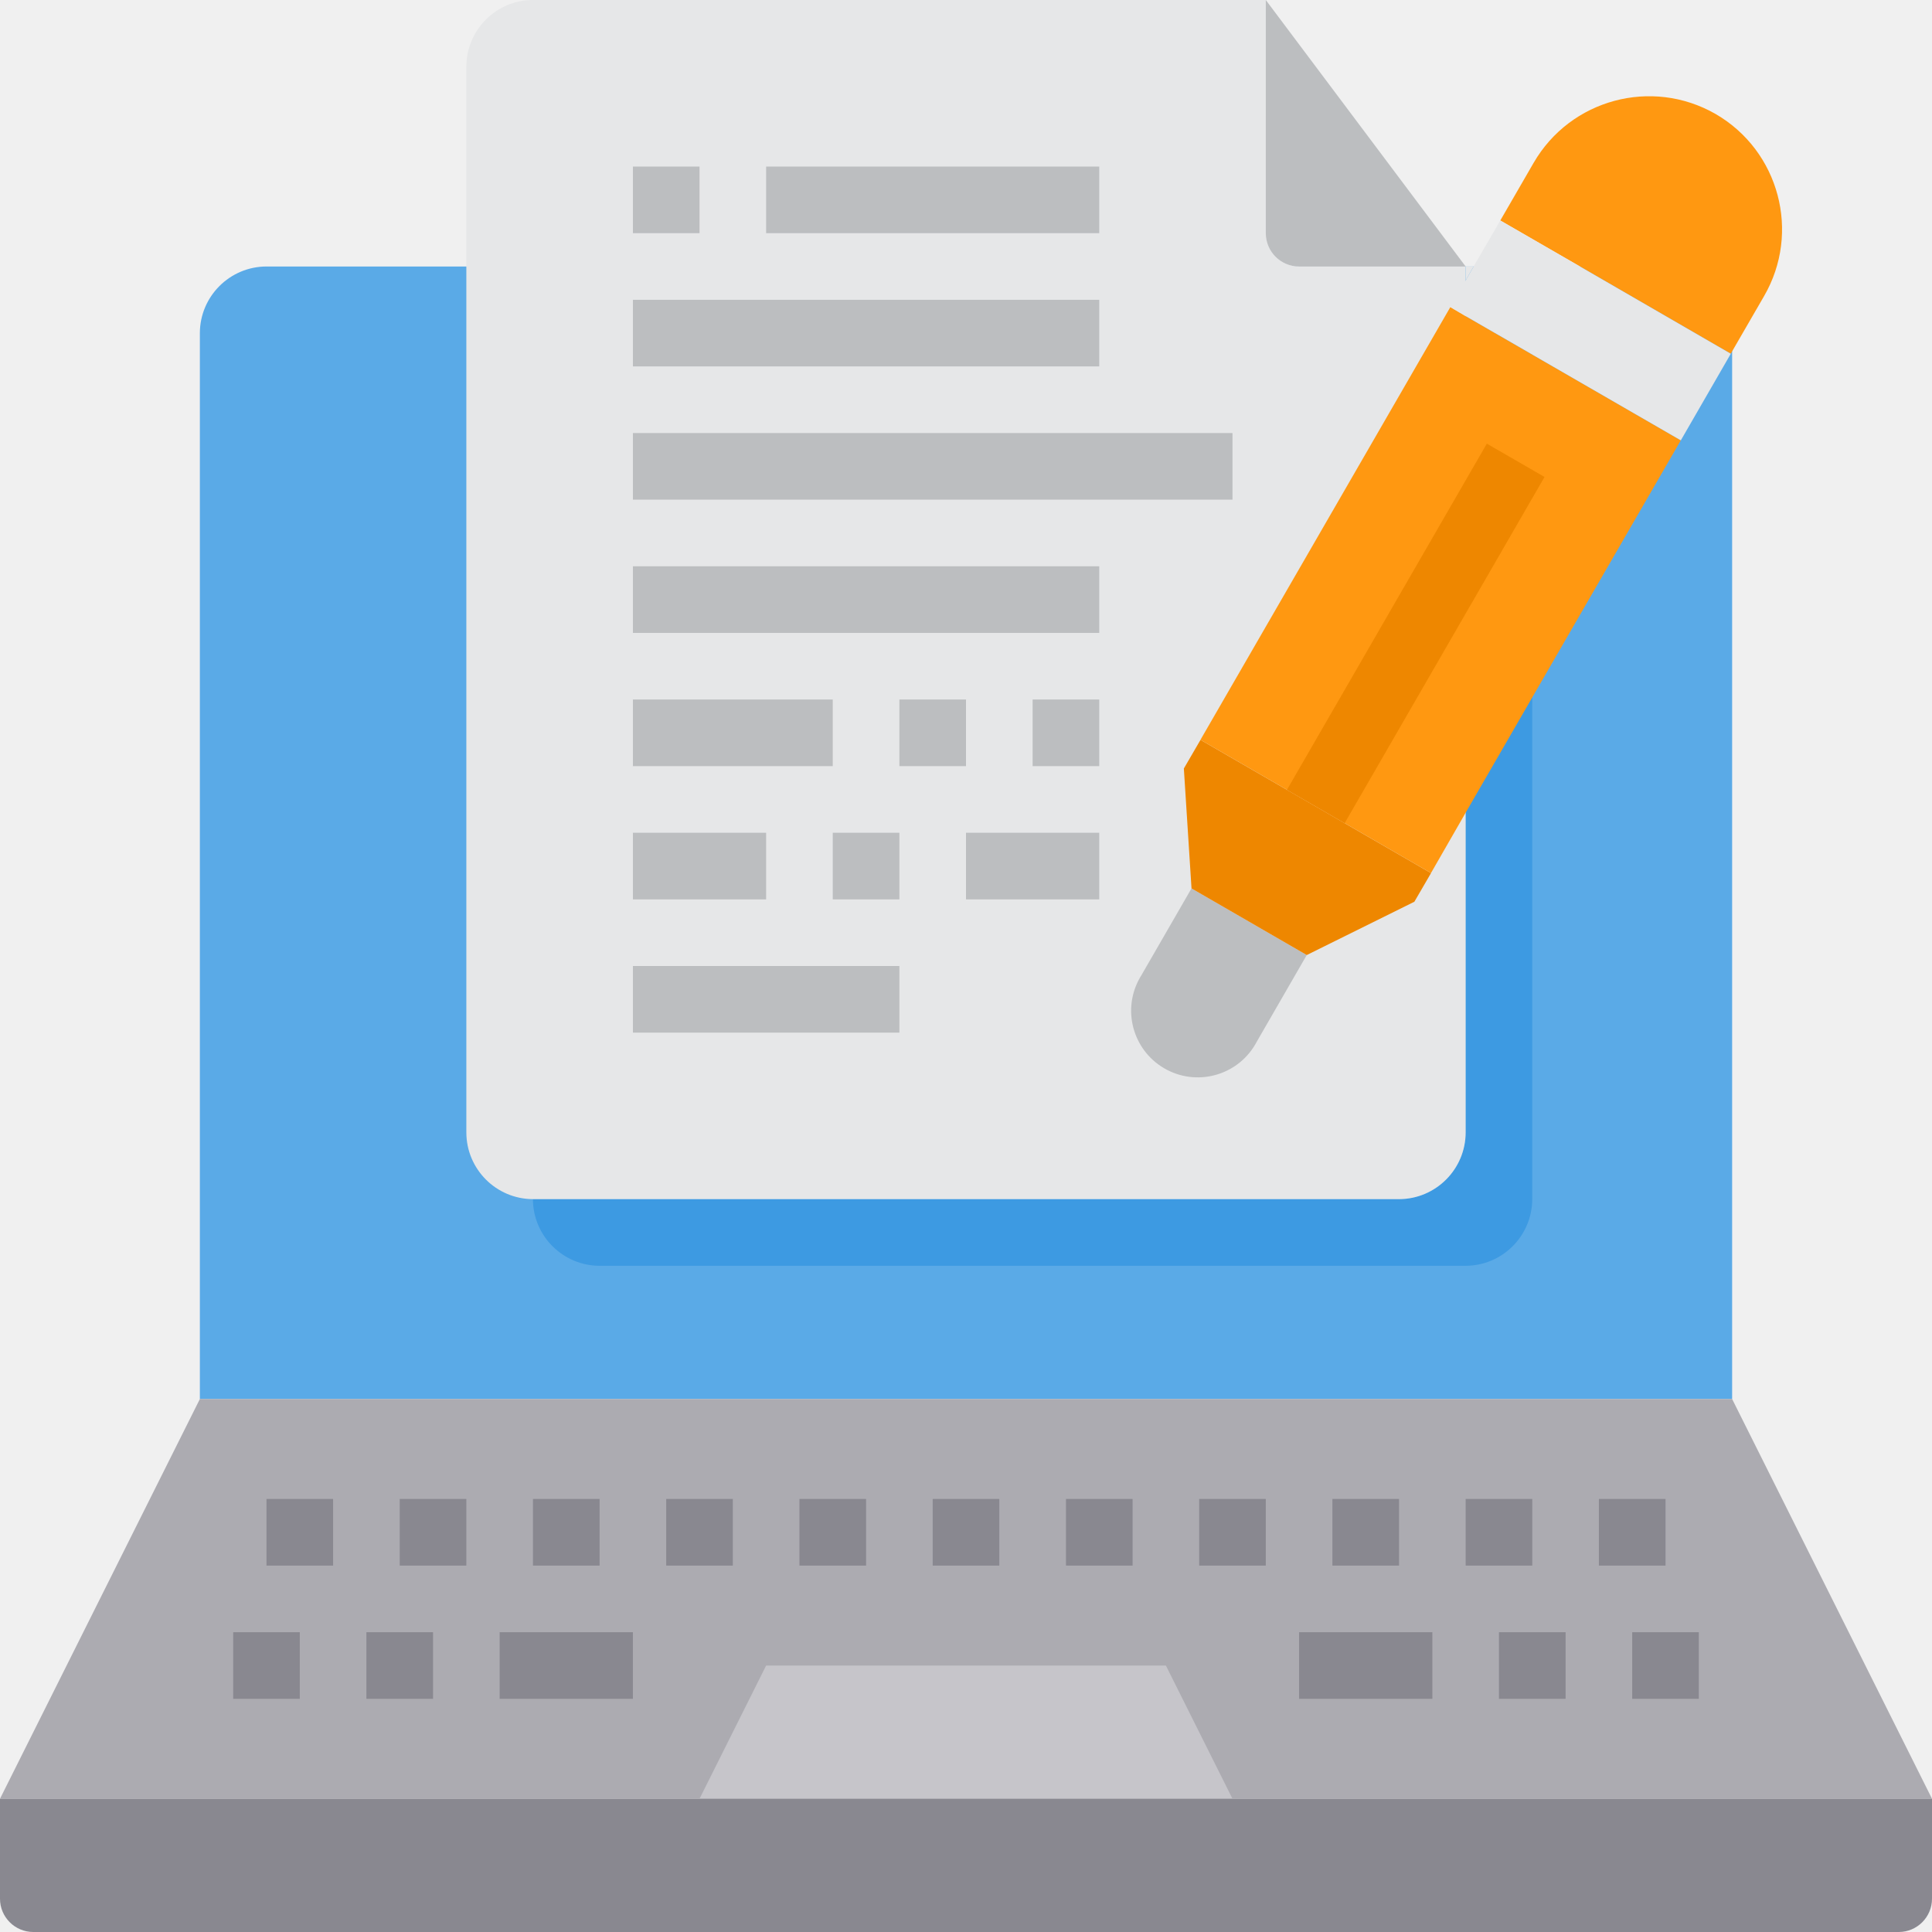
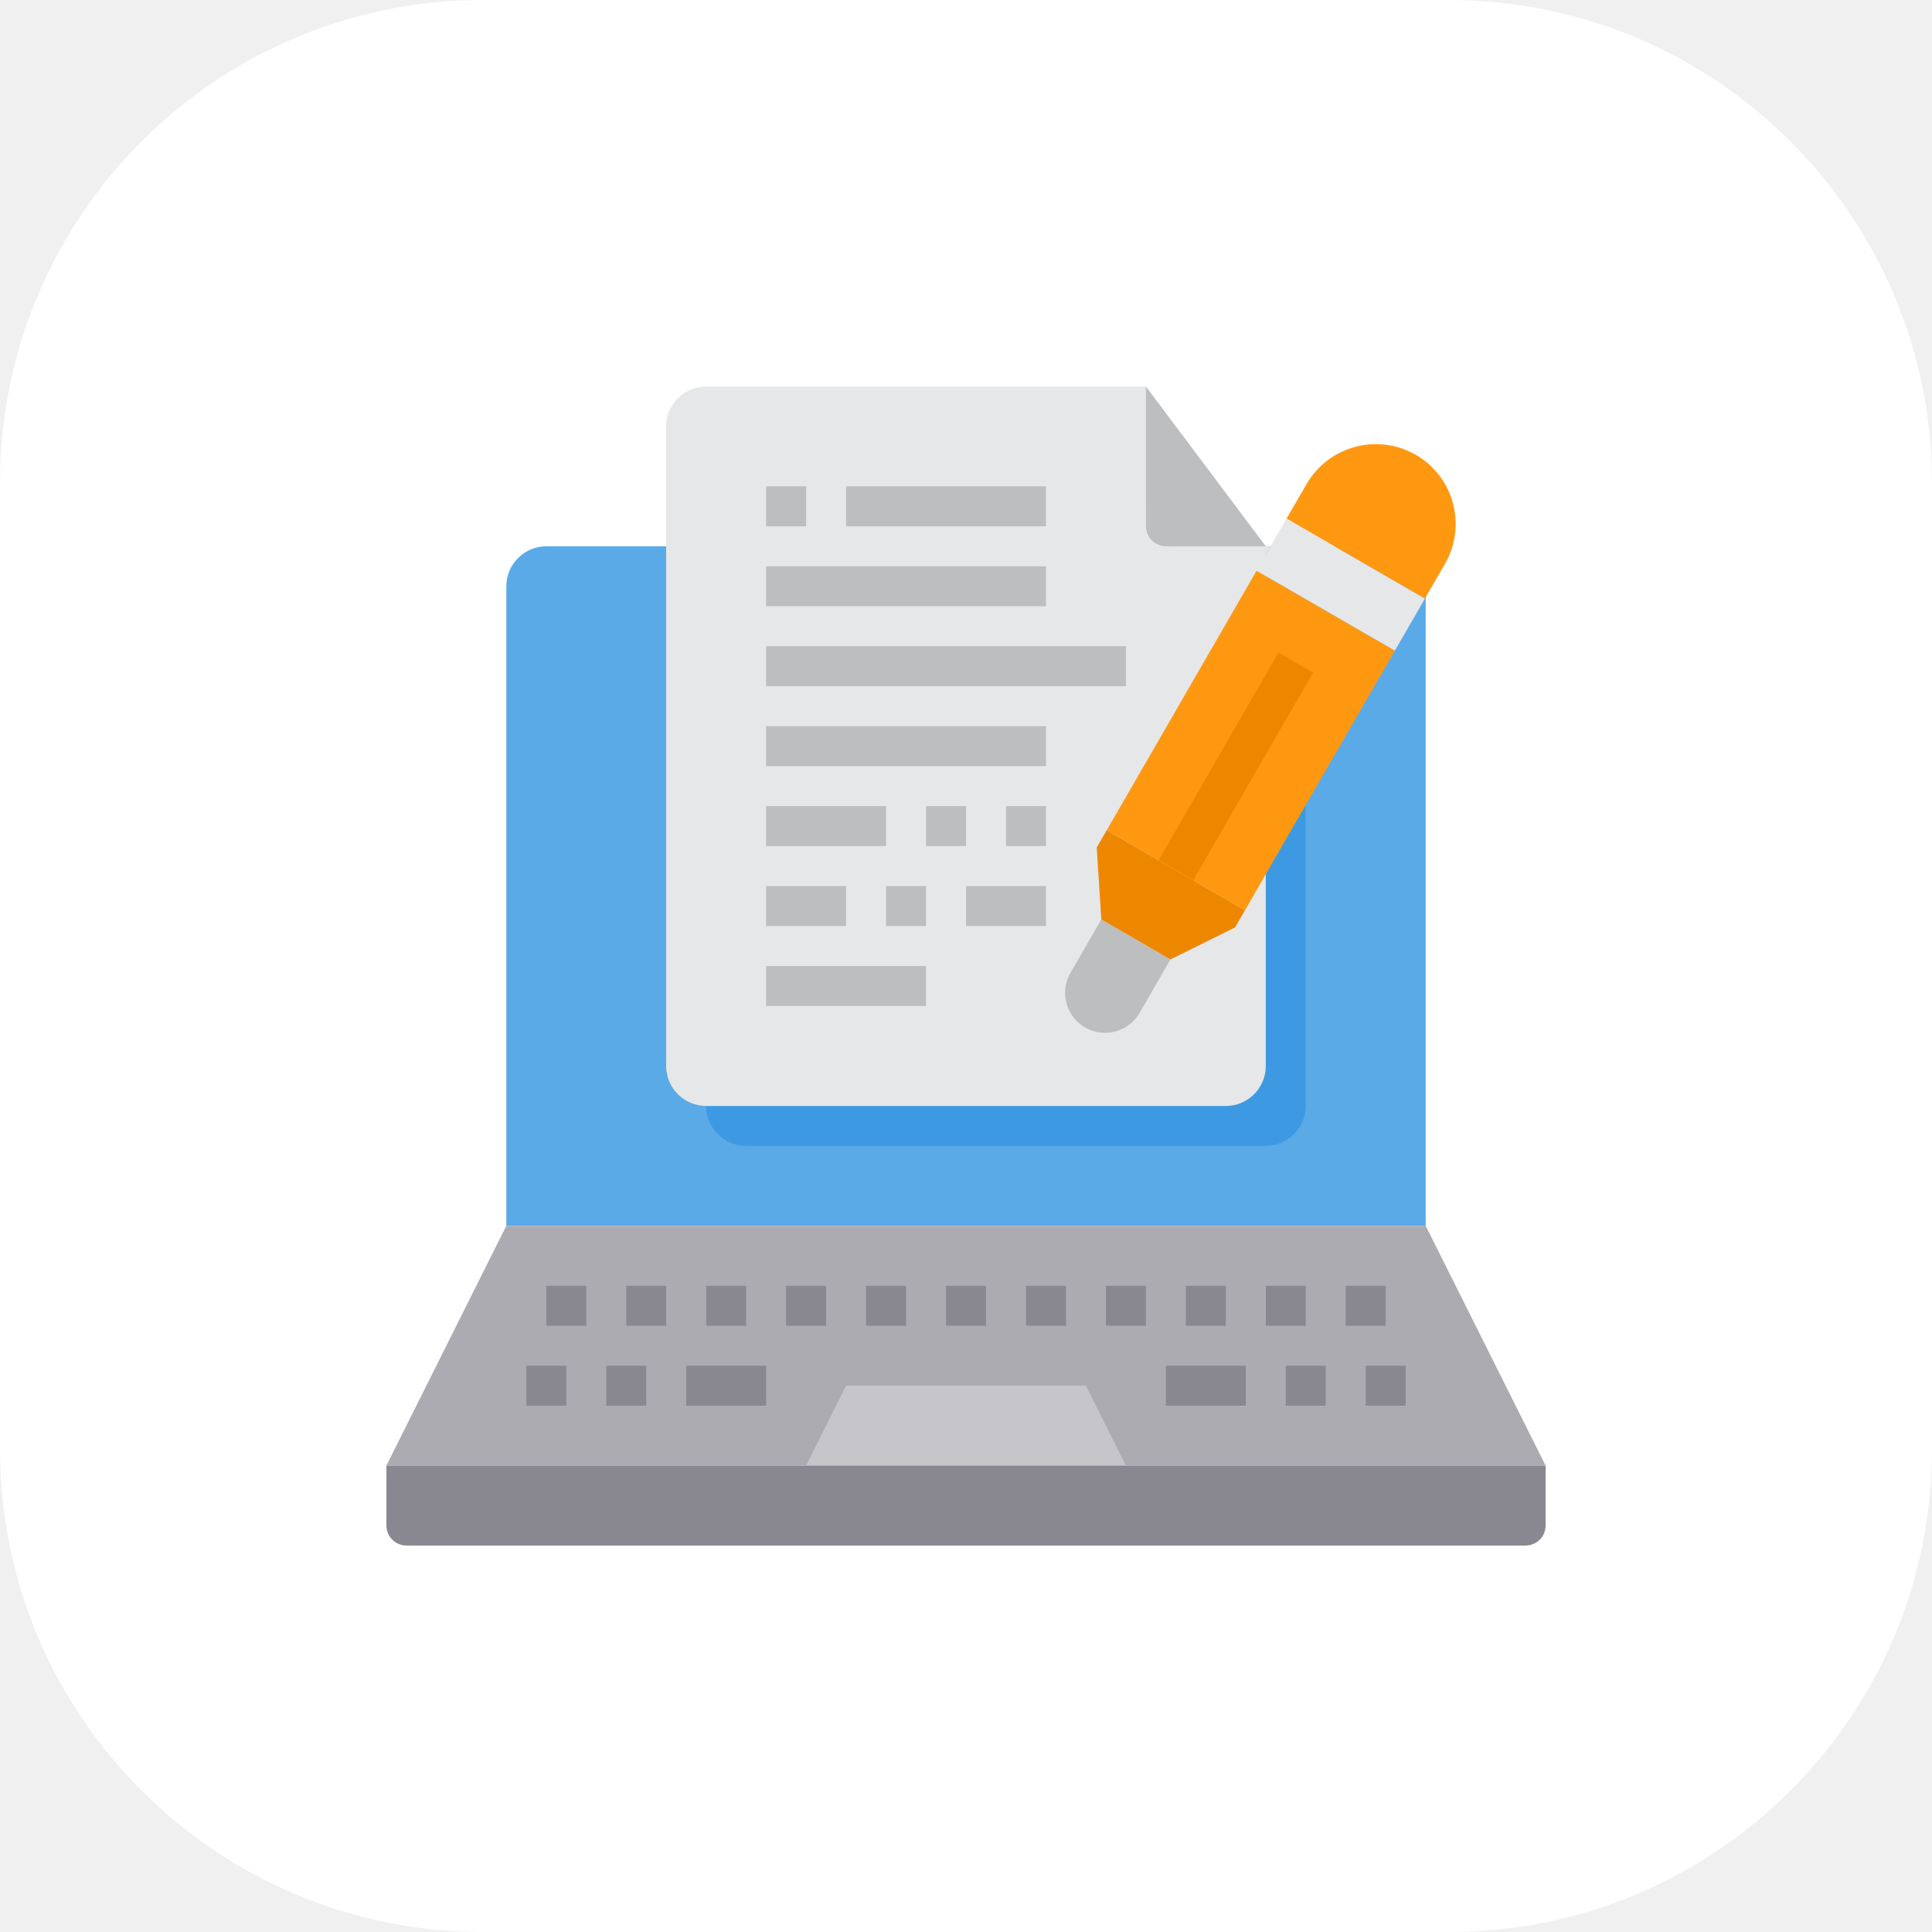
- <svg xmlns="http://www.w3.org/2000/svg" id="aboutArticle" width="150" height="150" viewBox="0 0 150 150">
-   <path id="Path_1129" data-name="Path 1129" d="M-1095.68,2687.875v82.759h-118.966v-82.759a5.188,5.188,0,0,1,5.173-5.172h108.621A5.187,5.187,0,0,1-1095.68,2687.875Z" transform="translate(1230.163 -2662.013)" fill="#5aaae7" />
-   <path id="Path_1130" data-name="Path 1130" d="M-1111.2,2687.875v67.242a5.189,5.189,0,0,1-5.173,5.172h-67.241a5.189,5.189,0,0,1-5.173-5.172h67.242a5.188,5.188,0,0,0,5.172-5.173v-62.069Z" transform="translate(1230.163 -2662.013)" fill="#3d9ae2" />
-   <path id="Path_1131" data-name="Path 1131" d="M-1095.68,2770.634h-118.966l-15.517,31.034h150Z" transform="translate(1230.163 -2662.013)" fill="#acabb1" />
-   <path id="Path_1132" data-name="Path 1132" d="M-1116.37,2682.7v67.241a5.188,5.188,0,0,1-5.172,5.173h-67.242a5.189,5.189,0,0,1-5.172-5.173v-82.758a5.188,5.188,0,0,1,5.172-5.173h56.9v18.1a2.586,2.586,0,0,0,2.586,2.586Z" transform="translate(1230.163 -2662.013)" fill="#e6e7e8" />
-   <path id="Path_1133" data-name="Path 1133" d="M-1115.749,2682.7l-.621,1.086V2682.7Z" transform="translate(1230.163 -2662.013)" fill="#e6e7e8" />
-   <path id="Path_1134" data-name="Path 1134" d="M-1128.706,2736.16l-3.879,6.724a5.173,5.173,0,0,1-6.981,2.186,5.173,5.173,0,0,1-2.186-6.981c.068-.129.14-.255.218-.378l3.88-6.724Z" transform="translate(1230.163 -2662.013)" fill="#bcbec0" />
-   <path id="Path_1135" data-name="Path 1135" d="M-1119.059,2729.8l-1.293,2.224-8.354,4.138-8.948-5.173-.595-9.31,1.293-2.224,8.948,5.172Z" transform="translate(1230.163 -2662.013)" fill="#ee8700" />
-   <path id="Path_1136" data-name="Path 1136" d="M-1116.37,2686.556l-1.189-.7-19.4,33.595,8.948,5.172,8.949,5.173,2.689-4.681,16.707-28.914Z" transform="translate(1230.163 -2662.013)" fill="#ff9811" />
-   <path id="Path_1137" data-name="Path 1137" d="M-1096.973,2670.858a10.363,10.363,0,0,0-14.121,3.8l-2.586,4.474,6.181,3.569,11.715,6.776.1-.181,2.483-4.293a10.347,10.347,0,0,0-3.761-14.139l-.015-.008Z" transform="translate(1230.163 -2662.013)" fill="#ff9811" />
-   <path id="Path_1138" data-name="Path 1138" d="M-1107.5,2682.7l-6.181-3.569-2.069,3.569-.621,1.086-1.189,2.069,1.189.7,16.707,9.647,3.879-6.724Z" transform="translate(1230.163 -2662.013)" fill="#e6e7e8" />
-   <path id="Path_1139" data-name="Path 1139" d="M-1139.646,2791.323l5.173,10.345h-41.379l5.172-10.345Z" transform="translate(1230.163 -2662.013)" fill="#c6c5ca" />
-   <path id="Path_1140" data-name="Path 1140" d="M-1080.163,2801.668v7.759a2.586,2.586,0,0,1-2.586,2.586h-144.828a2.586,2.586,0,0,1-2.586-2.586v-7.759Z" transform="translate(1230.163 -2662.013)" fill="#898890" />
-   <path id="Path_1141" data-name="Path 1141" d="M-1131.887,2662.013l15.517,20.69H-1129.3a2.586,2.586,0,0,1-2.586-2.586Z" transform="translate(1230.163 -2662.013)" fill="#bcbec0" />
-   <g id="Group_260" data-name="Group 260" transform="translate(1230.163 -2662.013)">
-     <path id="Path_1142" data-name="Path 1142" d="M-1212.059,2788.737h5.172v5.173h-5.172Z" fill="#898890" />
-     <path id="Path_1143" data-name="Path 1143" d="M-1201.715,2788.737h5.173v5.173h-5.173Z" fill="#898890" />
-     <path id="Path_1144" data-name="Path 1144" d="M-1113.784,2788.737h5.173v5.173h-5.173Z" fill="#898890" />
-     <path id="Path_1145" data-name="Path 1145" d="M-1103.439,2788.737h5.173v5.173h-5.173Z" fill="#898890" />
-     <path id="Path_1146" data-name="Path 1146" d="M-1199.128,2778.392h5.172v5.173h-5.172Z" fill="#898890" />
-     <path id="Path_1147" data-name="Path 1147" d="M-1209.473,2778.392h5.172v5.173h-5.172Z" fill="#898890" />
-     <path id="Path_1148" data-name="Path 1148" d="M-1188.784,2778.392h5.173v5.173h-5.173Z" fill="#898890" />
-     <path id="Path_1149" data-name="Path 1149" d="M-1178.439,2778.392h5.173v5.173h-5.173Z" fill="#898890" />
-     <path id="Path_1150" data-name="Path 1150" d="M-1168.094,2778.392h5.173v5.173h-5.173Z" fill="#898890" />
-     <path id="Path_1151" data-name="Path 1151" d="M-1157.749,2778.392h5.172v5.173h-5.172Z" fill="#898890" />
-     <path id="Path_1152" data-name="Path 1152" d="M-1147.4,2778.392h5.172v5.173h-5.172Z" fill="#898890" />
-     <path id="Path_1153" data-name="Path 1153" d="M-1137.059,2778.392h5.172v5.173h-5.172Z" fill="#898890" />
-     <path id="Path_1154" data-name="Path 1154" d="M-1126.715,2778.392h5.173v5.173h-5.173Z" fill="#898890" />
-     <path id="Path_1155" data-name="Path 1155" d="M-1116.37,2778.392h5.173v5.173h-5.173Z" fill="#898890" />
-     <path id="Path_1156" data-name="Path 1156" d="M-1106.025,2778.392h5.173v5.173h-5.173Z" fill="#898890" />
-     <path id="Path_1157" data-name="Path 1157" d="M-1191.37,2788.737h10.345v5.173h-10.345Z" fill="#898890" />
-     <path id="Path_1158" data-name="Path 1158" d="M-1129.3,2788.737h10.345v5.173H-1129.3Z" fill="#898890" />
+ <svg xmlns="http://www.w3.org/2000/svg" id="aboutArticle" width="100" height="100" viewBox="0 0 100 100">
+   <g id="Group_524" data-name="Group 524" transform="translate(-574 -2812)">
+     <g id="Group_450" data-name="Group 450" transform="translate(29 1)">
+       <g id="Group_448" data-name="Group 448" transform="translate(419 -3530)">
+         <rect id="Rectangle_75" data-name="Rectangle 75" width="100" height="100" rx="25" transform="translate(126 6341)" fill="#fff" />
+       </g>
+     </g>
  </g>
-   <path id="Path_1159" data-name="Path 1159" d="M-1181.025,2685.289h36.207v5.172h-36.207Z" transform="translate(1230.163 -2662.013)" fill="#bcbec0" />
-   <path id="Path_1160" data-name="Path 1160" d="M-1181.025,2674.944h5.173v5.173h-5.173Z" transform="translate(1230.163 -2662.013)" fill="#bcbec0" />
-   <path id="Path_1161" data-name="Path 1161" d="M-1170.68,2674.944h25.862v5.173h-25.862Z" transform="translate(1230.163 -2662.013)" fill="#bcbec0" />
-   <path id="Path_1162" data-name="Path 1162" d="M-1181.025,2695.634h46.552v5.172h-46.552Z" transform="translate(1230.163 -2662.013)" fill="#bcbec0" />
-   <path id="Path_1163" data-name="Path 1163" d="M-1181.025,2705.979h36.207v5.172h-36.207Z" transform="translate(1230.163 -2662.013)" fill="#bcbec0" />
-   <path id="Path_1164" data-name="Path 1164" d="M-1130.243,2723.333l15.518-26.875,4.479,2.586-15.517,26.876Z" transform="translate(1230.163 -2662.013)" fill="#ee8700" />
-   <path id="Path_1165" data-name="Path 1165" d="M-1181.025,2716.323h15.517v5.173h-15.517Z" transform="translate(1230.163 -2662.013)" fill="#bcbec0" />
-   <path id="Path_1166" data-name="Path 1166" d="M-1160.335,2716.323h5.172v5.173h-5.172Z" transform="translate(1230.163 -2662.013)" fill="#bcbec0" />
-   <path id="Path_1167" data-name="Path 1167" d="M-1149.99,2716.323h5.172v5.173h-5.172Z" transform="translate(1230.163 -2662.013)" fill="#bcbec0" />
-   <path id="Path_1168" data-name="Path 1168" d="M-1181.025,2726.668h10.345v5.173h-10.345Z" transform="translate(1230.163 -2662.013)" fill="#bcbec0" />
-   <path id="Path_1169" data-name="Path 1169" d="M-1165.508,2726.668h5.173v5.173h-5.173Z" transform="translate(1230.163 -2662.013)" fill="#bcbec0" />
-   <path id="Path_1170" data-name="Path 1170" d="M-1155.163,2726.668h10.345v5.173h-10.345Z" transform="translate(1230.163 -2662.013)" fill="#bcbec0" />
-   <path id="Path_1171" data-name="Path 1171" d="M-1181.025,2737.013h20.69v5.173h-20.69Z" transform="translate(1230.163 -2662.013)" fill="#bcbec0" />
+   <path id="Path_1129" data-name="Path 1129" d="M-1167.06,2684.772v33.1h-47.586v-33.1a2.075,2.075,0,0,1,2.069-2.069h43.448A2.075,2.075,0,0,1-1167.06,2684.772Z" transform="translate(1240.853 -2654.427)" fill="#5aaae7" />
+   <path id="Path_1130" data-name="Path 1130" d="M-1157.749,2687.875v26.9a2.076,2.076,0,0,1-2.069,2.069h-26.9a2.076,2.076,0,0,1-2.069-2.069h26.9a2.075,2.075,0,0,0,2.069-2.069v-24.828Z" transform="translate(1225.335 -2657.531)" fill="#3d9ae2" />
+   <path id="Path_1131" data-name="Path 1131" d="M-1176.37,2770.634h-47.586l-6.207,12.413h60Z" transform="translate(1250.163 -2707.186)" fill="#acabb1" />
+   <path id="Path_1132" data-name="Path 1132" d="M-1162.922,2670.289v26.9a2.075,2.075,0,0,1-2.069,2.069h-26.9a2.075,2.075,0,0,1-2.069-2.069v-33.1a2.075,2.075,0,0,1,2.069-2.069h22.759v7.241a1.035,1.035,0,0,0,1.034,1.034Z" transform="translate(1228.439 -2642.013)" fill="#e6e7e8" />
+   <path id="Path_1133" data-name="Path 1133" d="M-1116.122,2682.7l-.248.434v-.434Z" transform="translate(1181.887 -2654.427)" fill="#e6e7e8" />
+   <path id="Path_1134" data-name="Path 1134" d="M-1136.888,2733.057l-1.552,2.689a2.07,2.07,0,0,1-2.792.875,2.07,2.07,0,0,1-.875-2.792c.027-.052.056-.1.087-.151l1.552-2.689Z" transform="translate(1197.471 -2683.397)" fill="#bcbec0" />
+   <path id="Path_1135" data-name="Path 1135" d="M-1130.573,2723.591l-.517.89-3.342,1.655-3.579-2.069-.238-3.724.517-.89,3.579,2.069Z" transform="translate(1195.015 -2676.477)" fill="#ee8700" />
+   <path id="Path_1136" data-name="Path 1136" d="M-1128.722,2686.137l-.476-.279-7.759,13.438,3.579,2.069,3.58,2.069,1.076-1.872,6.683-11.566Z" transform="translate(1194.239 -2656.32)" fill="#ff9811" />
+   <path id="Path_1137" data-name="Path 1137" d="M-1107,2670.035a4.145,4.145,0,0,0-5.648,1.521l-1.034,1.79,2.473,1.427,4.686,2.71.042-.072.993-1.717a4.139,4.139,0,0,0-1.5-5.656l-.006,0Z" transform="translate(1180.273 -2646.497)" fill="#ff9811" />
+   <path id="Path_1138" data-name="Path 1138" d="M-1113.535,2680.562l-2.473-1.428-.827,1.428-.249.434-.476.828.476.279,6.683,3.859,1.552-2.689Z" transform="translate(1182.601 -2652.286)" fill="#e6e7e8" />
+   <path id="Path_1139" data-name="Path 1139" d="M-1161.37,2791.323l2.069,4.138h-16.552l2.069-4.138Z" transform="translate(1217.576 -2719.599)" fill="#c6c5ca" />
+   <path id="Path_1140" data-name="Path 1140" d="M-1170.163,2801.668v3.1a1.034,1.034,0,0,1-1.034,1.034h-57.931a1.034,1.034,0,0,1-1.034-1.034v-3.1Z" transform="translate(1250.163 -2725.806)" fill="#898890" />
+   <path id="Path_1141" data-name="Path 1141" d="M-1131.887,2662.013l6.207,8.276h-5.172a1.035,1.035,0,0,1-1.034-1.034Z" transform="translate(1191.197 -2642.013)" fill="#bcbec0" />
+   <g id="Group_260" data-name="Group 260" transform="translate(27.242 66.552)">
+     <path id="Path_1142" data-name="Path 1142" d="M-1212.059,2788.737h2.069v2.069h-2.069Z" transform="translate(1212.059 -2784.599)" fill="#898890" />
+     <path id="Path_1143" data-name="Path 1143" d="M-1201.715,2788.737h2.069v2.069h-2.069Z" transform="translate(1205.853 -2784.599)" fill="#898890" />
+     <path id="Path_1144" data-name="Path 1144" d="M-1113.784,2788.737h2.069v2.069h-2.069Z" transform="translate(1153.094 -2784.599)" fill="#898890" />
+     <path id="Path_1145" data-name="Path 1145" d="M-1103.439,2788.737h2.069v2.069h-2.069Z" transform="translate(1146.887 -2784.599)" fill="#898890" />
+     <path id="Path_1146" data-name="Path 1146" d="M-1199.128,2778.392h2.069v2.069h-2.069Z" transform="translate(1204.301 -2778.392)" fill="#898890" />
+     <path id="Path_1147" data-name="Path 1147" d="M-1209.473,2778.392h2.069v2.069h-2.069Z" transform="translate(1210.507 -2778.392)" fill="#898890" />
+     <path id="Path_1148" data-name="Path 1148" d="M-1188.784,2778.392h2.069v2.069h-2.069Z" transform="translate(1198.094 -2778.392)" fill="#898890" />
+     <path id="Path_1149" data-name="Path 1149" d="M-1178.439,2778.392h2.069v2.069h-2.069Z" transform="translate(1191.887 -2778.392)" fill="#898890" />
+     <path id="Path_1150" data-name="Path 1150" d="M-1168.094,2778.392h2.069v2.069h-2.069Z" transform="translate(1185.68 -2778.392)" fill="#898890" />
+     <path id="Path_1151" data-name="Path 1151" d="M-1157.749,2778.392h2.069v2.069h-2.069Z" transform="translate(1179.473 -2778.392)" fill="#898890" />
+     <path id="Path_1152" data-name="Path 1152" d="M-1147.4,2778.392h2.069v2.069h-2.069Z" transform="translate(1173.266 -2778.392)" fill="#898890" />
+     <path id="Path_1153" data-name="Path 1153" d="M-1137.059,2778.392h2.069v2.069h-2.069Z" transform="translate(1167.059 -2778.392)" fill="#898890" />
+     <path id="Path_1154" data-name="Path 1154" d="M-1126.715,2778.392h2.069v2.069h-2.069Z" transform="translate(1160.853 -2778.392)" fill="#898890" />
+     <path id="Path_1155" data-name="Path 1155" d="M-1116.37,2778.392h2.069v2.069h-2.069Z" transform="translate(1154.646 -2778.392)" fill="#898890" />
+     <path id="Path_1156" data-name="Path 1156" d="M-1106.025,2778.392h2.069v2.069h-2.069Z" transform="translate(1148.439 -2778.392)" fill="#898890" />
+     <path id="Path_1157" data-name="Path 1157" d="M-1191.37,2788.737h4.138v2.069h-4.138Z" transform="translate(1199.646 -2784.599)" fill="#898890" />
+     <path id="Path_1158" data-name="Path 1158" d="M-1129.3,2788.737h4.138v2.069h-4.138Z" transform="translate(1162.404 -2784.599)" fill="#898890" />
+   </g>
+   <path id="Path_1159" data-name="Path 1159" d="M-1181.025,2685.289h14.483v2.069h-14.483Z" transform="translate(1220.68 -2655.979)" fill="#bcbec0" />
+   <path id="Path_1160" data-name="Path 1160" d="M-1181.025,2674.944h2.069v2.069h-2.069Z" transform="translate(1220.68 -2649.772)" fill="#bcbec0" />
+   <path id="Path_1161" data-name="Path 1161" d="M-1170.68,2674.944h10.345v2.069h-10.345Z" transform="translate(1214.473 -2649.772)" fill="#bcbec0" />
+   <path id="Path_1162" data-name="Path 1162" d="M-1181.025,2695.634h18.621v2.068h-18.621Z" transform="translate(1220.68 -2662.186)" fill="#bcbec0" />
+   <path id="Path_1163" data-name="Path 1163" d="M-1181.025,2705.979h14.483v2.069h-14.483Z" transform="translate(1220.68 -2668.393)" fill="#bcbec0" />
+   <path id="Path_1164" data-name="Path 1164" d="M-1130.243,2707.208l6.207-10.75,1.792,1.035-6.207,10.75Z" transform="translate(1190.211 -2662.68)" fill="#ee8700" />
+   <path id="Path_1165" data-name="Path 1165" d="M-1181.025,2716.323h6.207v2.069h-6.207Z" transform="translate(1220.68 -2674.599)" fill="#bcbec0" />
+   <path id="Path_1166" data-name="Path 1166" d="M-1160.335,2716.323h2.069v2.069h-2.069Z" transform="translate(1208.266 -2674.599)" fill="#bcbec0" />
+   <path id="Path_1167" data-name="Path 1167" d="M-1149.99,2716.323h2.069v2.069h-2.069Z" transform="translate(1202.059 -2674.599)" fill="#bcbec0" />
+   <path id="Path_1168" data-name="Path 1168" d="M-1181.025,2726.668h4.138v2.069h-4.138Z" transform="translate(1220.68 -2680.806)" fill="#bcbec0" />
+   <path id="Path_1169" data-name="Path 1169" d="M-1165.508,2726.668h2.069v2.069h-2.069Z" transform="translate(1211.37 -2680.806)" fill="#bcbec0" />
+   <path id="Path_1170" data-name="Path 1170" d="M-1155.163,2726.668h4.138v2.069h-4.138Z" transform="translate(1205.163 -2680.806)" fill="#bcbec0" />
+   <path id="Path_1171" data-name="Path 1171" d="M-1181.025,2737.013h8.276v2.069h-8.276Z" transform="translate(1220.68 -2687.013)" fill="#bcbec0" />
</svg>
